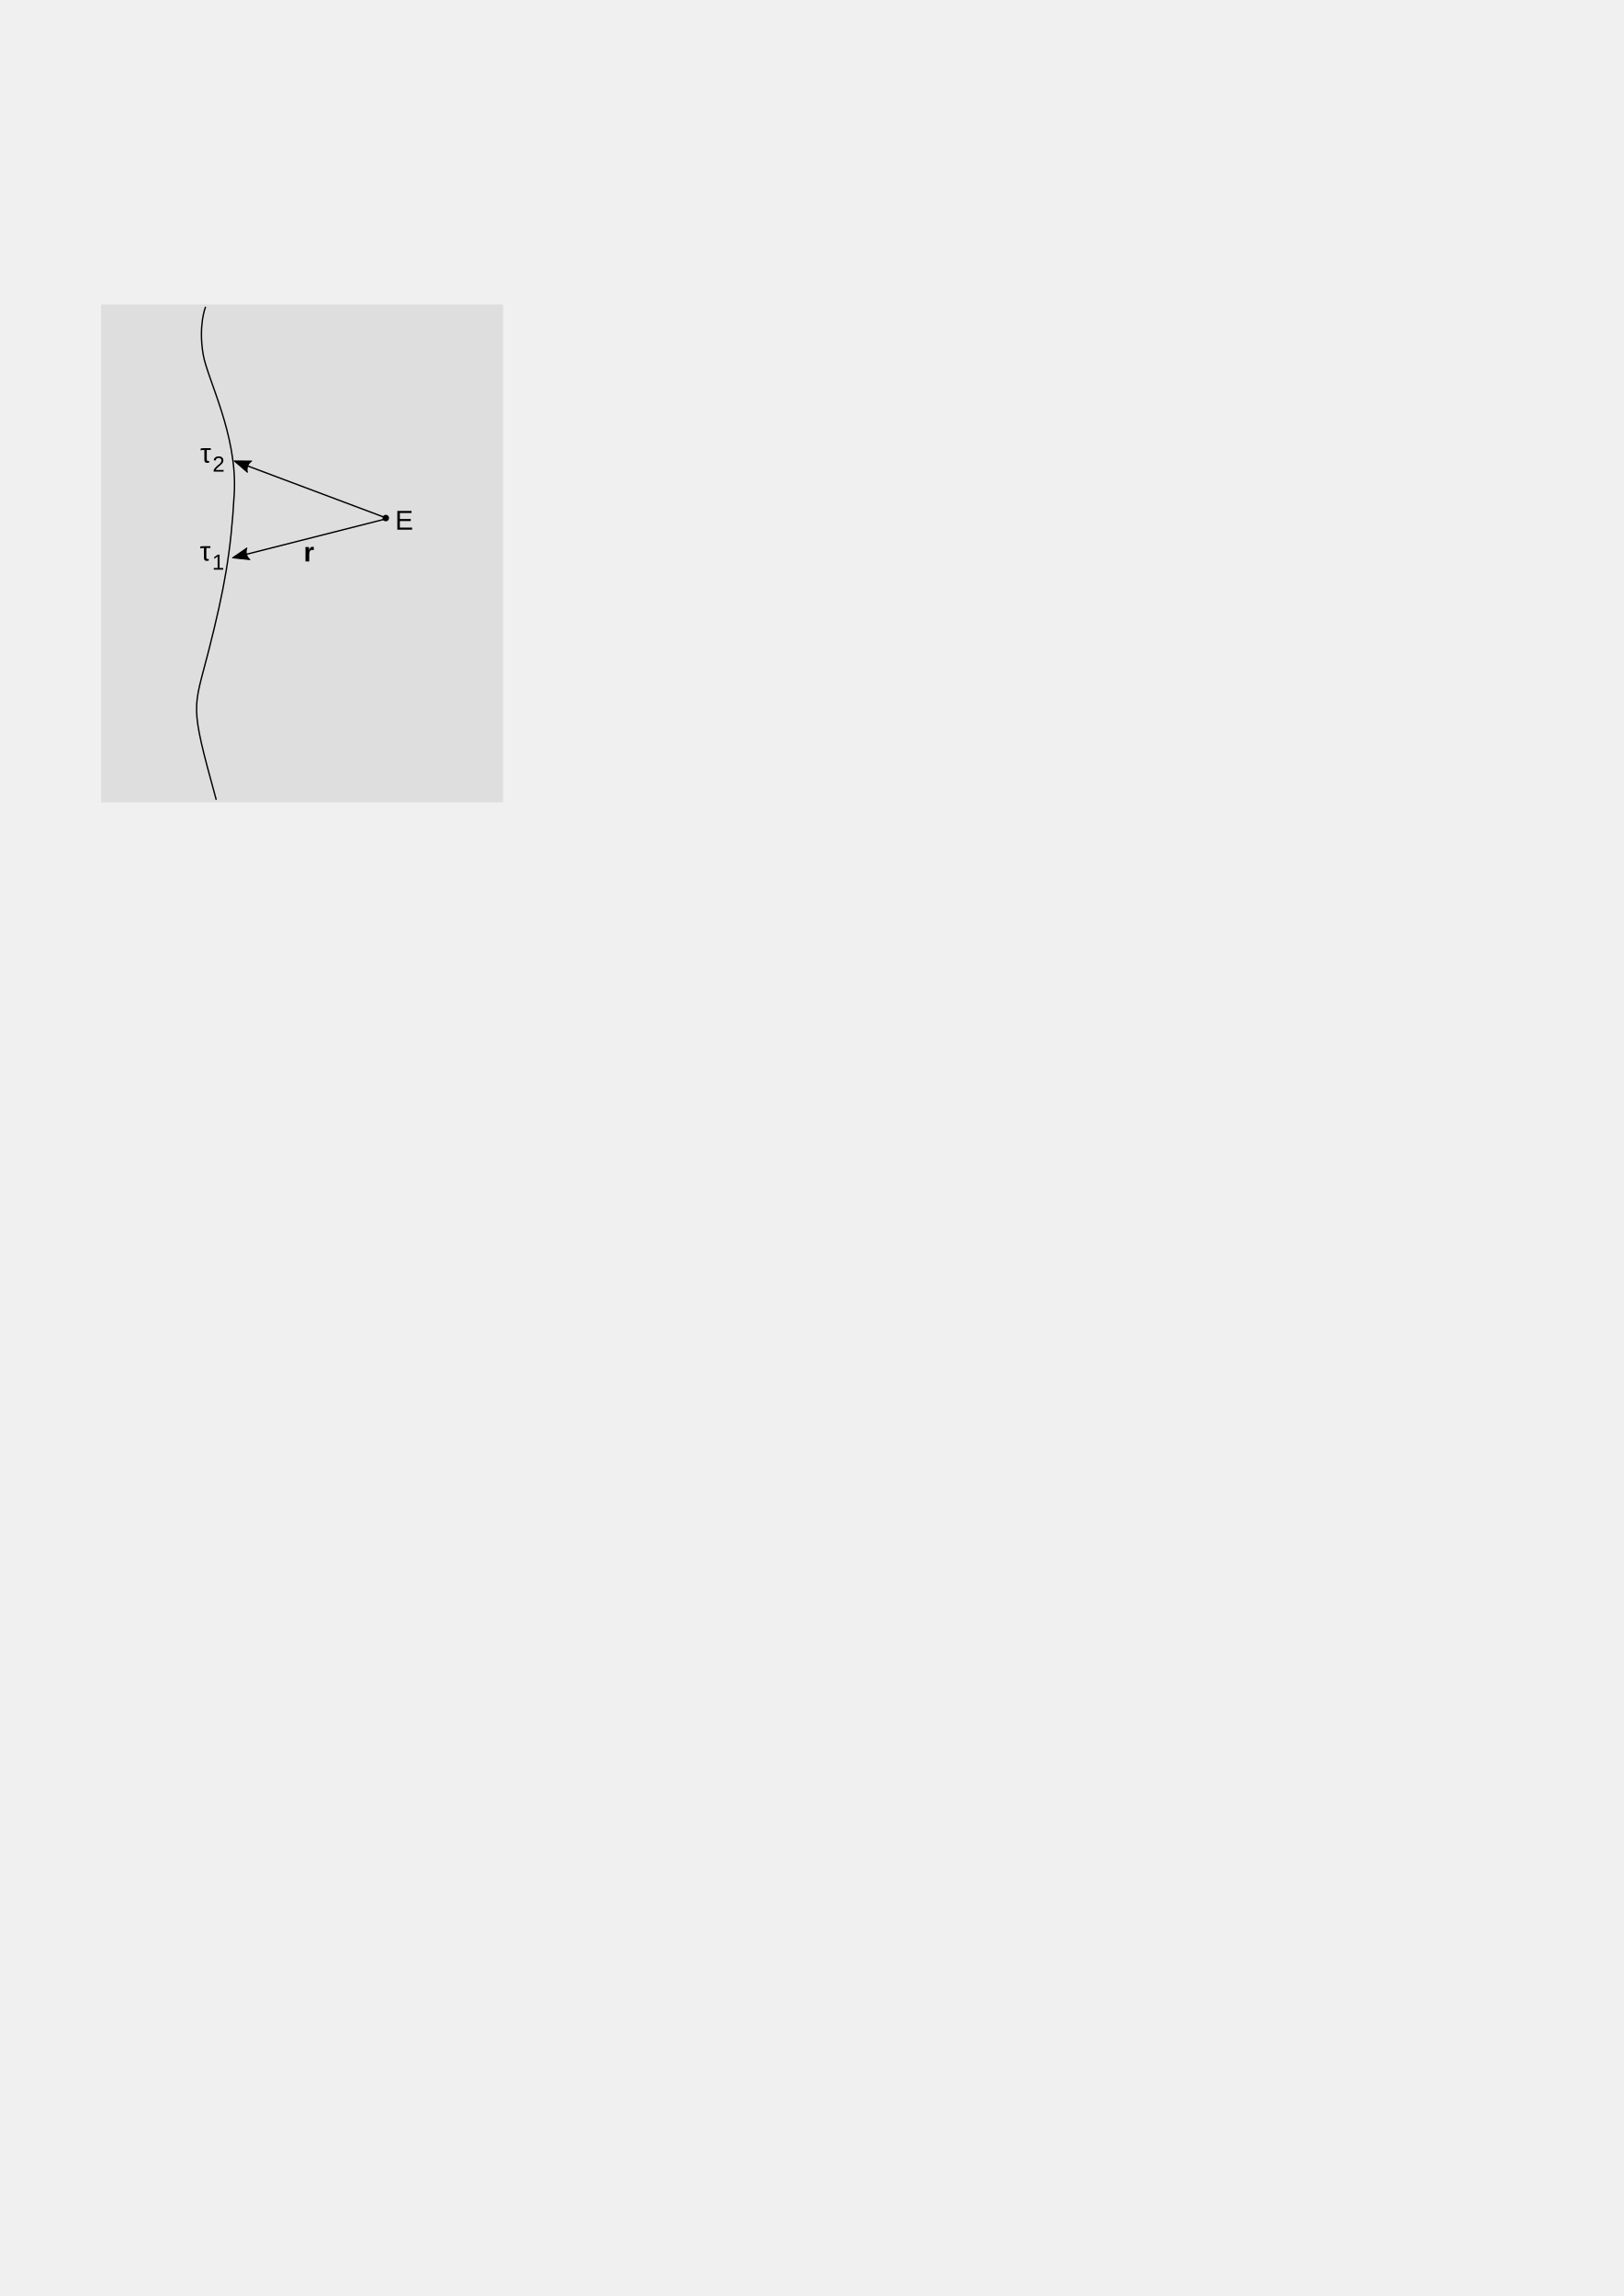
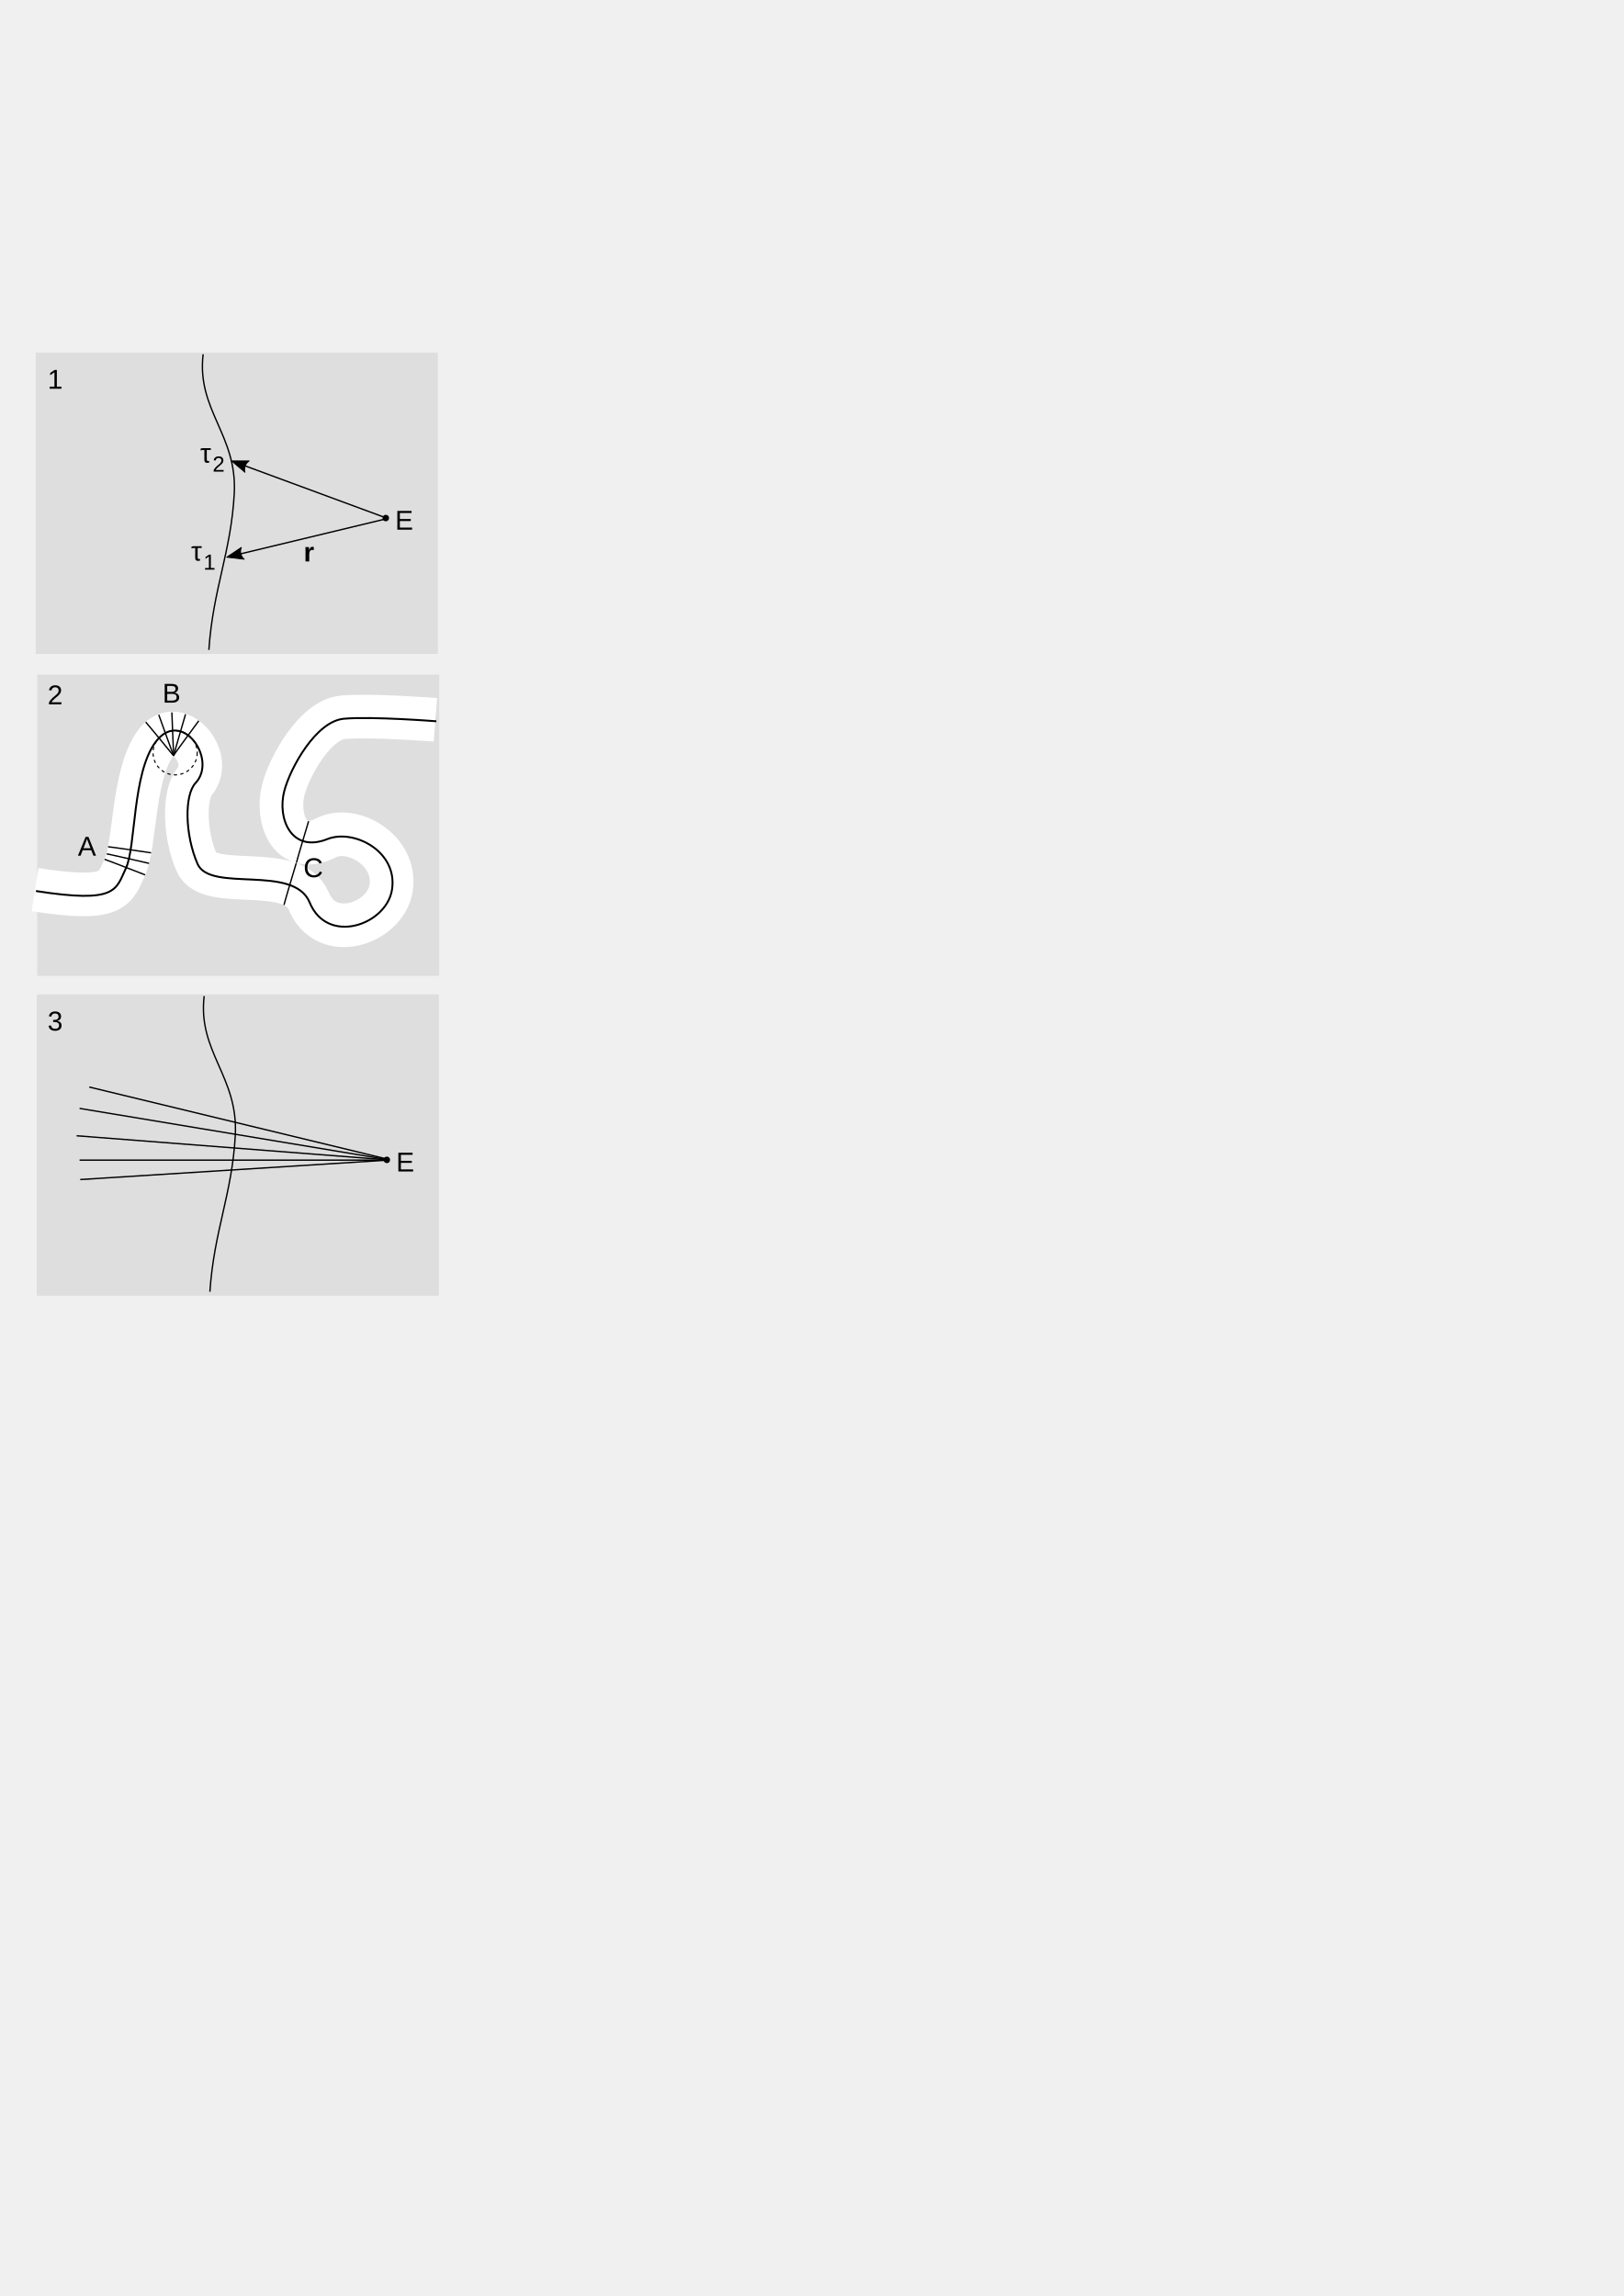
<svg xmlns="http://www.w3.org/2000/svg" width="210mm" height="297mm" viewBox="0 0 744.094 1052.362" id="svg2" version="1.1">
  <defs id="defs4">
    <marker style="overflow:visible;" id="marker4430" refX="0.0" refY="0.0" orient="auto">
      <path transform="scale(1.1) rotate(180) translate(1,0)" d="M 8.719,4.034 L -2.207,0.016 L 8.719,-4.002 C 6.973,-1.63 6.983,1.616 8.719,4.034 z " style="fill-rule:evenodd;stroke-width:0.625;stroke-linejoin:round;stroke:#000000;stroke-opacity:1;fill:#000000;fill-opacity:1" id="path4432" />
    </marker>
    <marker orient="auto" refY="0.0" refX="0.0" id="Arrow2Lend" style="overflow:visible;">
      <path id="path4175" style="fill-rule:evenodd;stroke-width:0.625;stroke-linejoin:round;stroke:#000000;stroke-opacity:1;fill:#000000;fill-opacity:1" d="M 8.719,4.034 L -2.207,0.016 L 8.719,-4.002 C 6.973,-1.63 6.983,1.616 8.719,4.034 z " transform="scale(1.1) rotate(180) translate(1,0)" />
    </marker>
+     <marker style="overflow:visible" id="marker4430-2" refX="0" refY="0" orient="auto">
+       <path transform="matrix(-1.1,0,0,-1.1,-1.1,0)" d="M 8.719,4.034 -2.207,0.016 8.719,-4.002 c -1.745,2.372 -1.735,5.617 -6e-7,8.035 z" style="fill:#000000;fill-opacity:1;fill-rule:evenodd;stroke:#000000;stroke-width:0.625;stroke-linejoin:round;stroke-opacity:1" id="path4432-5" />
+     </marker>
  </defs>
  <g id="layer1">
-     <rect style="opacity:1;fill:#dedede;fill-opacity:1;stroke:none;stroke-width:0.625;stroke-linejoin:miter;stroke-miterlimit:4;stroke-dasharray:2.5, 2.5;stroke-dashoffset:0;stroke-opacity:1" id="rect4136" width="184.252" height="228.267" x="46.286" y="139.542" />
-     <path style="color:#000000;clip-rule:nonzero;display:inline;overflow:visible;visibility:visible;opacity:1;isolation:auto;mix-blend-mode:normal;color-interpolation:sRGB;color-interpolation-filters:linearRGB;solid-color:#000000;solid-opacity:1;fill:none;fill-opacity:1;fill-rule:evenodd;stroke:#000000;stroke-width:0.625;stroke-linecap:butt;stroke-linejoin:miter;stroke-miterlimit:4;stroke-dasharray:none;stroke-dashoffset:0;stroke-opacity:1;marker:none;marker-start:none;marker-mid:none;marker-end:none;color-rendering:auto;image-rendering:auto;shape-rendering:auto;text-rendering:auto;enable-background:accumulate" d="M 99.096,366.571 C 86.709,321.528 88.586,326.032 95.718,297.88 c 7.132,-28.152 10.135,-44.668 11.636,-71.695 1.501,-27.026 -12.351,-52.334 -14.264,-63.812 -2.252,-13.513 1.126,-21.771 1.126,-21.771" id="path4138" />
+     <rect style="opacity:1;fill:#dedede;fill-opacity:1;stroke:none;stroke-width:0.625;stroke-linejoin:miter;stroke-miterlimit:4;stroke-dasharray:2.5, 2.5;stroke-dashoffset:0;stroke-opacity:1" id="rect4136" width="184.252" height="138.11" x="16.382" y="161.602" />
+     <path style="color:#000000;clip-rule:nonzero;display:inline;overflow:visible;visibility:visible;opacity:1;isolation:auto;mix-blend-mode:normal;color-interpolation:sRGB;color-interpolation-filters:linearRGB;solid-color:#000000;solid-opacity:1;fill:none;fill-opacity:1;fill-rule:evenodd;stroke:#000000;stroke-width:0.625;stroke-linecap:butt;stroke-linejoin:miter;stroke-miterlimit:4;stroke-dasharray:none;stroke-dashoffset:0;stroke-opacity:1;marker:none;marker-start:none;marker-mid:none;marker-end:none;color-rendering:auto;image-rendering:auto;shape-rendering:auto;text-rendering:auto;enable-background:accumulate" d="m 95.718,297.88 c 1.906,-28.152 10.182,-44.666 11.636,-71.695 1.445,-26.865 -17.305,-38.181 -14.264,-63.812" id="path4138" />
    <circle style="color:#000000;display:inline;overflow:visible;visibility:visible;fill:#000000;fill-opacity:1;fill-rule:nonzero;stroke:none;stroke-width:1px;stroke-linecap:butt;stroke-linejoin:miter;stroke-opacity:1;marker:none;enable-background:accumulate" id="path4140" cx="176.797" cy="237.446" r="1.501" />
    <text xml:space="preserve" style="color:#000000;font-style:normal;font-variant:normal;font-weight:normal;font-stretch:normal;font-size:12.5px;line-height:125%;font-family:'Liberation Sans';-inkscape-font-specification:'Liberation Sans';text-indent:0;text-align:start;text-decoration:none;text-decoration-line:none;text-decoration-style:solid;text-decoration-color:#000000;letter-spacing:0px;word-spacing:0px;text-transform:none;direction:ltr;block-progression:tb;writing-mode:lr-tb;baseline-shift:baseline;text-anchor:start;white-space:normal;clip-rule:nonzero;display:inline;overflow:visible;visibility:visible;opacity:1;isolation:auto;mix-blend-mode:normal;color-interpolation:sRGB;color-interpolation-filters:linearRGB;solid-color:#000000;solid-opacity:1;fill:#000000;fill-opacity:1;fill-rule:nonzero;stroke:none;stroke-width:1.25px;stroke-linecap:butt;stroke-linejoin:miter;stroke-miterlimit:4;stroke-dasharray:none;stroke-dashoffset:0;stroke-opacity:1;marker:none;marker-start:none;marker-mid:none;marker-end:none;color-rendering:auto;image-rendering:auto;shape-rendering:auto;text-rendering:auto;enable-background:accumulate" x="181.059" y="242.774" id="text4142">
      <tspan id="tspan4144" x="181.059" y="242.774">E</tspan>
    </text>
-     <path style="color:#000000;clip-rule:nonzero;display:inline;overflow:visible;visibility:visible;opacity:1;isolation:auto;mix-blend-mode:normal;color-interpolation:sRGB;color-interpolation-filters:linearRGB;solid-color:#000000;solid-opacity:1;fill:none;fill-opacity:1;fill-rule:evenodd;stroke:#000000;stroke-width:0.625;stroke-linecap:butt;stroke-linejoin:miter;stroke-miterlimit:4;stroke-dasharray:none;stroke-dashoffset:0;stroke-opacity:1;marker:none;marker-start:none;marker-mid:none;marker-end:url(#marker4430);color-rendering:auto;image-rendering:auto;shape-rendering:auto;text-rendering:auto;enable-background:accumulate" d="m 176.592,237.89 -69.238,17.574" id="path4146" />
-     <path style="color:#000000;clip-rule:nonzero;display:inline;overflow:visible;visibility:visible;opacity:1;isolation:auto;mix-blend-mode:normal;color-interpolation:sRGB;color-interpolation-filters:linearRGB;solid-color:#000000;solid-opacity:1;fill:none;fill-opacity:1;fill-rule:evenodd;stroke:#000000;stroke-width:0.625;stroke-linecap:butt;stroke-linejoin:miter;stroke-miterlimit:4;stroke-dasharray:none;stroke-dashoffset:0;stroke-opacity:1;marker:none;marker-start:none;marker-mid:none;marker-end:url(#Arrow2Lend);color-rendering:auto;image-rendering:auto;shape-rendering:auto;text-rendering:auto;enable-background:accumulate" d="M 176.236,237.125 108.105,211.546" id="path4148" />
+     <path style="color:#000000;clip-rule:nonzero;display:inline;overflow:visible;visibility:visible;opacity:1;isolation:auto;mix-blend-mode:normal;color-interpolation:sRGB;color-interpolation-filters:linearRGB;solid-color:#000000;solid-opacity:1;fill:none;fill-opacity:1;fill-rule:evenodd;stroke:#000000;stroke-width:0.625;stroke-linecap:butt;stroke-linejoin:miter;stroke-miterlimit:4;stroke-dasharray:none;stroke-dashoffset:0;stroke-opacity:1;marker:none;marker-start:none;marker-mid:none;marker-end:url(#marker4430);color-rendering:auto;image-rendering:auto;shape-rendering:auto;text-rendering:auto;enable-background:accumulate" d="M 176.592,237.89 104.741,255.173" id="path4146" />
+     <path style="color:#000000;clip-rule:nonzero;display:inline;overflow:visible;visibility:visible;opacity:1;isolation:auto;mix-blend-mode:normal;color-interpolation:sRGB;color-interpolation-filters:linearRGB;solid-color:#000000;solid-opacity:1;fill:none;fill-opacity:1;fill-rule:evenodd;stroke:#000000;stroke-width:0.625;stroke-linecap:butt;stroke-linejoin:miter;stroke-miterlimit:4;stroke-dasharray:none;stroke-dashoffset:0;stroke-opacity:1;marker:none;marker-start:none;marker-mid:none;marker-end:url(#Arrow2Lend);color-rendering:auto;image-rendering:auto;shape-rendering:auto;text-rendering:auto;enable-background:accumulate" d="M 176.236,237.125 106.944,211.546" id="path4148" />
    <text xml:space="preserve" style="color:#000000;font-style:normal;font-variant:normal;font-weight:normal;font-stretch:normal;font-size:12.5px;line-height:125%;font-family:'Liberation Sans';-inkscape-font-specification:'Liberation Sans';text-indent:0;text-align:start;text-decoration:none;text-decoration-line:none;text-decoration-style:solid;text-decoration-color:#000000;letter-spacing:0px;word-spacing:0px;text-transform:none;direction:ltr;block-progression:tb;writing-mode:lr-tb;baseline-shift:baseline;text-anchor:start;white-space:normal;clip-rule:nonzero;display:inline;overflow:visible;visibility:visible;opacity:1;isolation:auto;mix-blend-mode:normal;color-interpolation:sRGB;color-interpolation-filters:linearRGB;solid-color:#000000;solid-opacity:1;fill:#000000;fill-opacity:1;fill-rule:nonzero;stroke:none;stroke-width:1.25px;stroke-linecap:butt;stroke-linejoin:miter;stroke-miterlimit:4;stroke-dasharray:none;stroke-dashoffset:0;stroke-opacity:1;marker:none;marker-start:none;marker-mid:none;marker-end:none;color-rendering:auto;image-rendering:auto;shape-rendering:auto;text-rendering:auto;enable-background:accumulate" x="139.125" y="257.346" id="text4458">
      <tspan id="tspan4460" x="139.125" y="257.346" style="font-style:normal;font-variant:normal;font-weight:bold;font-stretch:normal;font-family:'Liberation Sans';-inkscape-font-specification:'Liberation Sans Bold'">r</tspan>
    </text>
-     <g id="g4500" transform="translate(-49.17274,-98.34548)">
+     <g id="g4500" transform="translate(-53.17274,-98.34548)">
      <text id="text4462" y="355.31" x="140.762" style="color:#000000;font-style:normal;font-variant:normal;font-weight:normal;font-stretch:normal;font-size:12.5px;line-height:125%;font-family:'Liberation Sans';-inkscape-font-specification:'Liberation Sans';text-indent:0;text-align:start;text-decoration:none;text-decoration-line:none;text-decoration-style:solid;text-decoration-color:#000000;letter-spacing:0px;word-spacing:0px;text-transform:none;direction:ltr;block-progression:tb;writing-mode:lr-tb;baseline-shift:baseline;text-anchor:start;white-space:normal;clip-rule:nonzero;display:inline;overflow:visible;visibility:visible;opacity:1;isolation:auto;mix-blend-mode:normal;color-interpolation:sRGB;color-interpolation-filters:linearRGB;solid-color:#000000;solid-opacity:1;fill:#000000;fill-opacity:1;fill-rule:nonzero;stroke:none;stroke-width:1.25px;stroke-linecap:butt;stroke-linejoin:miter;stroke-miterlimit:4;stroke-dasharray:none;stroke-dashoffset:0;stroke-opacity:1;marker:none;marker-start:none;marker-mid:none;marker-end:none;color-rendering:auto;image-rendering:auto;shape-rendering:auto;text-rendering:auto;enable-background:accumulate" xml:space="preserve">
        <tspan y="355.31" x="140.762" id="tspan4464">τ</tspan>
      </text>
      <text id="text4466" y="359.439" x="146.392" style="color:#000000;font-style:normal;font-variant:normal;font-weight:normal;font-stretch:normal;font-size:12.5px;line-height:125%;font-family:'Liberation Sans';-inkscape-font-specification:'Liberation Sans';text-indent:0;text-align:start;text-decoration:none;text-decoration-line:none;text-decoration-style:solid;text-decoration-color:#000000;letter-spacing:0px;word-spacing:0px;text-transform:none;direction:ltr;block-progression:tb;writing-mode:lr-tb;baseline-shift:baseline;text-anchor:start;white-space:normal;clip-rule:nonzero;display:inline;overflow:visible;visibility:visible;opacity:1;isolation:auto;mix-blend-mode:normal;color-interpolation:sRGB;color-interpolation-filters:linearRGB;solid-color:#000000;solid-opacity:1;fill:#000000;fill-opacity:1;fill-rule:nonzero;stroke:none;stroke-width:1.25px;stroke-linecap:butt;stroke-linejoin:miter;stroke-miterlimit:4;stroke-dasharray:none;stroke-dashoffset:0;stroke-opacity:1;marker:none;marker-start:none;marker-mid:none;marker-end:none;color-rendering:auto;image-rendering:auto;shape-rendering:auto;text-rendering:auto;enable-background:accumulate" xml:space="preserve">
        <tspan style="font-size:10px" y="359.439" x="146.392" id="tspan4468">1</tspan>
      </text>
    </g>
    <g id="g4494" transform="translate(-137.3834,-118.2398)">
      <text id="text4462-4" y="330.272" x="229.162" style="color:#000000;font-style:normal;font-variant:normal;font-weight:normal;font-stretch:normal;font-size:12.5px;line-height:125%;font-family:'Liberation Sans';-inkscape-font-specification:'Liberation Sans';text-indent:0;text-align:start;text-decoration:none;text-decoration-line:none;text-decoration-style:solid;text-decoration-color:#000000;letter-spacing:0px;word-spacing:0px;text-transform:none;direction:ltr;block-progression:tb;writing-mode:lr-tb;baseline-shift:baseline;text-anchor:start;white-space:normal;clip-rule:nonzero;display:inline;overflow:visible;visibility:visible;opacity:1;isolation:auto;mix-blend-mode:normal;color-interpolation:sRGB;color-interpolation-filters:linearRGB;solid-color:#000000;solid-opacity:1;fill:#000000;fill-opacity:1;fill-rule:nonzero;stroke:none;stroke-width:1.25px;stroke-linecap:butt;stroke-linejoin:miter;stroke-miterlimit:4;stroke-dasharray:none;stroke-dashoffset:0;stroke-opacity:1;marker:none;marker-start:none;marker-mid:none;marker-end:none;color-rendering:auto;image-rendering:auto;shape-rendering:auto;text-rendering:auto;enable-background:accumulate" xml:space="preserve">
        <tspan y="330.272" x="229.162" id="tspan4464-8">τ</tspan>
      </text>
      <text id="text4466-5" y="334.401" x="234.793" style="color:#000000;font-style:normal;font-variant:normal;font-weight:normal;font-stretch:normal;font-size:12.5px;line-height:125%;font-family:'Liberation Sans';-inkscape-font-specification:'Liberation Sans';text-indent:0;text-align:start;text-decoration:none;text-decoration-line:none;text-decoration-style:solid;text-decoration-color:#000000;letter-spacing:0px;word-spacing:0px;text-transform:none;direction:ltr;block-progression:tb;writing-mode:lr-tb;baseline-shift:baseline;text-anchor:start;white-space:normal;clip-rule:nonzero;display:inline;overflow:visible;visibility:visible;opacity:1;isolation:auto;mix-blend-mode:normal;color-interpolation:sRGB;color-interpolation-filters:linearRGB;solid-color:#000000;solid-opacity:1;fill:#000000;fill-opacity:1;fill-rule:nonzero;stroke:none;stroke-width:1.25px;stroke-linecap:butt;stroke-linejoin:miter;stroke-miterlimit:4;stroke-dasharray:none;stroke-dashoffset:0;stroke-opacity:1;marker:none;marker-start:none;marker-mid:none;marker-end:none;color-rendering:auto;image-rendering:auto;shape-rendering:auto;text-rendering:auto;enable-background:accumulate" xml:space="preserve">
        <tspan style="font-size:10px" y="334.401" x="234.793" id="tspan4468-6">2</tspan>
      </text>
    </g>
+     <text xml:space="preserve" style="color:#000000;font-style:normal;font-variant:normal;font-weight:normal;font-stretch:normal;font-size:12.5px;line-height:125%;font-family:'Liberation Sans';-inkscape-font-specification:'Liberation Sans';text-indent:0;text-align:start;text-decoration:none;text-decoration-line:none;text-decoration-style:solid;text-decoration-color:#000000;letter-spacing:0px;word-spacing:0px;text-transform:none;direction:ltr;block-progression:tb;writing-mode:lr-tb;baseline-shift:baseline;text-anchor:start;white-space:normal;clip-rule:nonzero;display:inline;overflow:visible;visibility:visible;opacity:1;isolation:auto;mix-blend-mode:normal;color-interpolation:sRGB;color-interpolation-filters:linearRGB;solid-color:#000000;solid-opacity:1;fill:#000000;fill-opacity:1;fill-rule:nonzero;stroke:none;stroke-width:1.25px;stroke-linecap:butt;stroke-linejoin:miter;stroke-miterlimit:4;stroke-dasharray:none;stroke-dashoffset:0;stroke-opacity:1;marker:none;marker-start:none;marker-mid:none;marker-end:none;color-rendering:auto;image-rendering:auto;shape-rendering:auto;text-rendering:auto;enable-background:accumulate" x="21.806" y="178.165" id="text4258">
+       <tspan id="tspan4260" x="21.806" y="178.165">1</tspan>
+     </text>
+     <rect style="opacity:1;fill:#dedede;fill-opacity:1;stroke:none;stroke-width:0.625;stroke-linejoin:miter;stroke-miterlimit:4;stroke-dasharray:2.5, 2.5;stroke-dashoffset:0;stroke-opacity:1" id="rect4136-7" width="184.252" height="138.11" x="17.036" y="309.175" />
+     <path style="color:#000000;clip-rule:nonzero;display:inline;overflow:visible;visibility:visible;opacity:1;isolation:auto;mix-blend-mode:normal;color-interpolation:sRGB;color-interpolation-filters:linearRGB;solid-color:#000000;solid-opacity:1;fill:none;fill-opacity:1;fill-rule:evenodd;stroke:#ffffff;stroke-width:20;stroke-linecap:butt;stroke-linejoin:miter;stroke-miterlimit:4;stroke-dasharray:none;stroke-dashoffset:0;stroke-opacity:1;marker:none;marker-start:none;marker-mid:none;marker-end:none;color-rendering:auto;image-rendering:auto;shape-rendering:auto;text-rendering:auto;enable-background:accumulate" d="m 16.05,407.742 c 37.161,5.806 36.581,-0.581 41.226,-10.452 4.645,-9.871 3.484,-40.645 13.355,-55.742 9.978,-15.26 27.857,5.637 18.559,16.684 -4.875,5.792 -4.903,23.704 0.904,37.059 5.806,13.355 44.081,-0.042 51.376,17.676 8.129,19.742 35.168,10.341 37.742,-5.806 2.804,-17.593 -18.032,-29.136 -29.613,-23.226 -17.12,8.737 -23.087,-9.269 -19.742,-22.065 2.759,-10.555 14.516,-31.936 27.29,-33.097 12.774,-1.161 42.387,1.161 42.387,1.161" id="path4277-1-8" />
+     <path style="color:#000000;clip-rule:nonzero;display:inline;overflow:visible;visibility:visible;opacity:1;isolation:auto;mix-blend-mode:normal;color-interpolation:sRGB;color-interpolation-filters:linearRGB;solid-color:#000000;solid-opacity:1;fill:none;fill-opacity:1;fill-rule:evenodd;stroke:#000000;stroke-width:0.875;stroke-linecap:butt;stroke-linejoin:miter;stroke-miterlimit:4;stroke-dasharray:none;stroke-dashoffset:0;stroke-opacity:1;marker:none;marker-start:none;marker-mid:none;marker-end:none;color-rendering:auto;image-rendering:auto;shape-rendering:auto;text-rendering:auto;enable-background:accumulate" d="m 16.475,408.401 c 37.161,5.806 36.581,-0.581 41.226,-10.452 4.645,-9.871 2.821,-43.49 13.651,-57.914 11.755,-15.655 28.548,7.908 18.263,18.856 -5.184,5.518 -4.903,23.704 0.904,37.059 5.806,13.355 44.081,-0.042 51.376,17.676 8.129,19.742 35.168,10.341 37.742,-5.806 2.804,-17.593 -17.537,-28.044 -29.613,-23.226 -16.418,6.551 -23.087,-9.269 -19.742,-22.065 2.759,-10.555 14.516,-31.936 27.29,-33.097 12.774,-1.161 42.387,1.161 42.387,1.161" id="path4277-1" />
+     <path style="color:#000000;clip-rule:nonzero;display:inline;overflow:visible;visibility:visible;opacity:1;isolation:auto;mix-blend-mode:normal;color-interpolation:sRGB;color-interpolation-filters:linearRGB;solid-color:#000000;solid-opacity:1;fill:none;fill-opacity:1;fill-rule:evenodd;stroke:#000000;stroke-width:0.625;stroke-linecap:butt;stroke-linejoin:miter;stroke-miterlimit:4;stroke-dasharray:none;stroke-dashoffset:0;stroke-opacity:1;marker:none;marker-start:none;marker-mid:none;marker-end:none;color-rendering:auto;image-rendering:auto;shape-rendering:auto;text-rendering:auto;enable-background:accumulate" d="m 49.541,388.107 c 0.779,0 19.686,2.78 19.686,2.78" id="path4294" />
+     <path style="color:#000000;clip-rule:nonzero;display:inline;overflow:visible;visibility:visible;opacity:1;isolation:auto;mix-blend-mode:normal;color-interpolation:sRGB;color-interpolation-filters:linearRGB;solid-color:#000000;solid-opacity:1;fill:none;fill-opacity:1;fill-rule:evenodd;stroke:#000000;stroke-width:0.625;stroke-linecap:butt;stroke-linejoin:miter;stroke-miterlimit:4;stroke-dasharray:none;stroke-dashoffset:0;stroke-opacity:1;marker:none;marker-start:none;marker-mid:none;marker-end:none;color-rendering:auto;image-rendering:auto;shape-rendering:auto;text-rendering:auto;enable-background:accumulate" d="m 66.787,330.98 c 0.575,0.525 12.673,15.318 12.673,15.318" id="path4294-3" />
+     <path style="color:#000000;clip-rule:nonzero;display:inline;overflow:visible;visibility:visible;opacity:1;isolation:auto;mix-blend-mode:normal;color-interpolation:sRGB;color-interpolation-filters:linearRGB;solid-color:#000000;solid-opacity:1;fill:none;fill-opacity:1;fill-rule:evenodd;stroke:#000000;stroke-width:0.625;stroke-linecap:butt;stroke-linejoin:miter;stroke-miterlimit:4;stroke-dasharray:none;stroke-dashoffset:0;stroke-opacity:1;marker:none;marker-start:none;marker-mid:none;marker-end:none;color-rendering:auto;image-rendering:auto;shape-rendering:auto;text-rendering:auto;enable-background:accumulate" d="m 79.381,346.459 c 0.366,-0.687 11.701,-16.073 11.701,-16.073" id="path4294-3-6" />
+     <circle style="color:#000000;display:inline;overflow:visible;visibility:visible;fill:none;fill-opacity:0.528;fill-rule:nonzero;stroke:#000000;stroke-width:0.5;stroke-linecap:butt;stroke-linejoin:miter;stroke-miterlimit:4;stroke-dasharray:1.5, 1.5;stroke-dashoffset:0;stroke-opacity:1;marker:none;enable-background:accumulate" id="path4326" cx="80.264" cy="345.048" r="10.121" />
+     <path style="color:#000000;clip-rule:nonzero;display:inline;overflow:visible;visibility:visible;opacity:1;isolation:auto;mix-blend-mode:normal;color-interpolation:sRGB;color-interpolation-filters:linearRGB;solid-color:#000000;solid-opacity:1;fill:none;fill-opacity:1;fill-rule:evenodd;stroke:#000000;stroke-width:0.625;stroke-linecap:butt;stroke-linejoin:miter;stroke-miterlimit:4;stroke-dasharray:none;stroke-dashoffset:0;stroke-opacity:1;marker:none;marker-start:none;marker-mid:none;marker-end:none;color-rendering:auto;image-rendering:auto;shape-rendering:auto;text-rendering:auto;enable-background:accumulate" d="m 79.542,346.504 c 0.108,-0.771 5.476,-19.112 5.476,-19.112" id="path4294-3-6-0" />
+     <path style="color:#000000;clip-rule:nonzero;display:inline;overflow:visible;visibility:visible;opacity:1;isolation:auto;mix-blend-mode:normal;color-interpolation:sRGB;color-interpolation-filters:linearRGB;solid-color:#000000;solid-opacity:1;fill:none;fill-opacity:1;fill-rule:evenodd;stroke:#000000;stroke-width:0.625;stroke-linecap:butt;stroke-linejoin:miter;stroke-miterlimit:4;stroke-dasharray:none;stroke-dashoffset:0;stroke-opacity:1;marker:none;marker-start:none;marker-mid:none;marker-end:none;color-rendering:auto;image-rendering:auto;shape-rendering:auto;text-rendering:auto;enable-background:accumulate" d="m 79.626,346.394 c -0.142,-0.765 -0.863,-19.862 -0.863,-19.862" id="path4294-3-6-0-1" />
+     <path style="color:#000000;clip-rule:nonzero;display:inline;overflow:visible;visibility:visible;opacity:1;isolation:auto;mix-blend-mode:normal;color-interpolation:sRGB;color-interpolation-filters:linearRGB;solid-color:#000000;solid-opacity:1;fill:none;fill-opacity:1;fill-rule:evenodd;stroke:#000000;stroke-width:0.625;stroke-linecap:butt;stroke-linejoin:miter;stroke-miterlimit:4;stroke-dasharray:none;stroke-dashoffset:0;stroke-opacity:1;marker:none;marker-start:none;marker-mid:none;marker-end:none;color-rendering:auto;image-rendering:auto;shape-rendering:auto;text-rendering:auto;enable-background:accumulate" d="M 79.573,346.299 C 79.207,345.612 72.756,327.623 72.756,327.623" id="path4294-3-6-0-1-2" />
+     <path style="color:#000000;clip-rule:nonzero;display:inline;overflow:visible;visibility:visible;opacity:1;isolation:auto;mix-blend-mode:normal;color-interpolation:sRGB;color-interpolation-filters:linearRGB;solid-color:#000000;solid-opacity:1;fill:none;fill-opacity:1;fill-rule:evenodd;stroke:#000000;stroke-width:0.625;stroke-linecap:butt;stroke-linejoin:miter;stroke-miterlimit:4;stroke-dasharray:none;stroke-dashoffset:0;stroke-opacity:1;marker:none;marker-start:none;marker-mid:none;marker-end:none;color-rendering:auto;image-rendering:auto;shape-rendering:auto;text-rendering:auto;enable-background:accumulate" d="m 48.918,391.377 c 0.776,0.062 19.402,4.34 19.402,4.34" id="path4294-6" />
+     <path style="color:#000000;clip-rule:nonzero;display:inline;overflow:visible;visibility:visible;opacity:1;isolation:auto;mix-blend-mode:normal;color-interpolation:sRGB;color-interpolation-filters:linearRGB;solid-color:#000000;solid-opacity:1;fill:none;fill-opacity:1;fill-rule:evenodd;stroke:#000000;stroke-width:0.625;stroke-linecap:butt;stroke-linejoin:miter;stroke-miterlimit:4;stroke-dasharray:none;stroke-dashoffset:0;stroke-opacity:1;marker:none;marker-start:none;marker-mid:none;marker-end:none;color-rendering:auto;image-rendering:auto;shape-rendering:auto;text-rendering:auto;enable-background:accumulate" d="m 47.941,393.876 c 0.759,0.174 18.562,7.12 18.562,7.12" id="path4294-6-6" />
+     <path style="color:#000000;clip-rule:nonzero;display:inline;overflow:visible;visibility:visible;opacity:1;isolation:auto;mix-blend-mode:normal;color-interpolation:sRGB;color-interpolation-filters:linearRGB;solid-color:#000000;solid-opacity:1;fill:none;fill-opacity:1;fill-rule:evenodd;stroke:#000000;stroke-width:0.625;stroke-linecap:butt;stroke-linejoin:miter;stroke-miterlimit:4;stroke-dasharray:none;stroke-dashoffset:0;stroke-opacity:1;marker:none;marker-start:none;marker-mid:none;marker-end:none;color-rendering:auto;image-rendering:auto;shape-rendering:auto;text-rendering:auto;enable-background:accumulate" d="m 135.824,395.477 c 0.113,-0.77 5.598,-19.077 5.598,-19.077" id="path4294-30" />
+     <path style="color:#000000;clip-rule:nonzero;display:inline;overflow:visible;visibility:visible;opacity:1;isolation:auto;mix-blend-mode:normal;color-interpolation:sRGB;color-interpolation-filters:linearRGB;solid-color:#000000;solid-opacity:1;fill:none;fill-opacity:1;fill-rule:evenodd;stroke:#000000;stroke-width:0.625;stroke-linecap:butt;stroke-linejoin:miter;stroke-miterlimit:4;stroke-dasharray:none;stroke-dashoffset:0;stroke-opacity:1;marker:none;marker-start:none;marker-mid:none;marker-end:none;color-rendering:auto;image-rendering:auto;shape-rendering:auto;text-rendering:auto;enable-background:accumulate" d="m 130.139,414.773 c 0.113,-0.77 5.598,-19.077 5.598,-19.077" id="path4294-7" />
+     <text xml:space="preserve" style="color:#000000;font-style:normal;font-variant:normal;font-weight:normal;font-stretch:normal;font-size:12.5px;line-height:125%;font-family:'Liberation Sans';-inkscape-font-specification:'Liberation Sans';text-indent:0;text-align:start;text-decoration:none;text-decoration-line:none;text-decoration-style:solid;text-decoration-color:#000000;letter-spacing:0px;word-spacing:0px;text-transform:none;direction:ltr;block-progression:tb;writing-mode:lr-tb;baseline-shift:baseline;text-anchor:start;white-space:normal;clip-rule:nonzero;display:inline;overflow:visible;visibility:visible;opacity:1;isolation:auto;mix-blend-mode:normal;color-interpolation:sRGB;color-interpolation-filters:linearRGB;solid-color:#000000;solid-opacity:1;fill:#000000;fill-opacity:1;fill-rule:nonzero;stroke:none;stroke-width:1.25px;stroke-linecap:butt;stroke-linejoin:miter;stroke-miterlimit:4;stroke-dasharray:none;stroke-dashoffset:0;stroke-opacity:1;marker:none;marker-start:none;marker-mid:none;marker-end:none;color-rendering:auto;image-rendering:auto;shape-rendering:auto;text-rendering:auto;enable-background:accumulate" x="21.806" y="322.831" id="text4439">
+       <tspan id="tspan4441" x="21.806" y="322.831">2</tspan>
+     </text>
+     <text xml:space="preserve" style="color:#000000;font-style:normal;font-variant:normal;font-weight:normal;font-stretch:normal;font-size:12.5px;line-height:125%;font-family:'Liberation Sans';-inkscape-font-specification:'Liberation Sans';text-indent:0;text-align:start;text-decoration:none;text-decoration-line:none;text-decoration-style:solid;text-decoration-color:#000000;letter-spacing:0px;word-spacing:0px;text-transform:none;direction:ltr;block-progression:tb;writing-mode:lr-tb;baseline-shift:baseline;text-anchor:start;white-space:normal;clip-rule:nonzero;display:inline;overflow:visible;visibility:visible;opacity:1;isolation:auto;mix-blend-mode:normal;color-interpolation:sRGB;color-interpolation-filters:linearRGB;solid-color:#000000;solid-opacity:1;fill:#000000;fill-opacity:1;fill-rule:nonzero;stroke:none;stroke-width:1.25px;stroke-linecap:butt;stroke-linejoin:miter;stroke-miterlimit:4;stroke-dasharray:none;stroke-dashoffset:0;stroke-opacity:1;marker:none;marker-start:none;marker-mid:none;marker-end:none;color-rendering:auto;image-rendering:auto;shape-rendering:auto;text-rendering:auto;enable-background:accumulate" x="35.684" y="392.2" id="text4443">
+       <tspan id="tspan4445" x="35.684" y="392.2">A</tspan>
+     </text>
+     <text xml:space="preserve" style="color:#000000;font-style:normal;font-variant:normal;font-weight:normal;font-stretch:normal;font-size:12.5px;line-height:125%;font-family:'Liberation Sans';-inkscape-font-specification:'Liberation Sans';text-indent:0;text-align:start;text-decoration:none;text-decoration-line:none;text-decoration-style:solid;text-decoration-color:#000000;letter-spacing:0px;word-spacing:0px;text-transform:none;direction:ltr;block-progression:tb;writing-mode:lr-tb;baseline-shift:baseline;text-anchor:start;white-space:normal;clip-rule:nonzero;display:inline;overflow:visible;visibility:visible;opacity:1;isolation:auto;mix-blend-mode:normal;color-interpolation:sRGB;color-interpolation-filters:linearRGB;solid-color:#000000;solid-opacity:1;fill:#000000;fill-opacity:1;fill-rule:nonzero;stroke:none;stroke-width:1.25px;stroke-linecap:butt;stroke-linejoin:miter;stroke-miterlimit:4;stroke-dasharray:none;stroke-dashoffset:0;stroke-opacity:1;marker:none;marker-start:none;marker-mid:none;marker-end:none;color-rendering:auto;image-rendering:auto;shape-rendering:auto;text-rendering:auto;enable-background:accumulate" x="74.445" y="322.062" id="text4447">
+       <tspan id="tspan4449" x="74.445" y="322.062">B</tspan>
+     </text>
+     <text xml:space="preserve" style="color:#000000;font-style:normal;font-variant:normal;font-weight:normal;font-stretch:normal;font-size:12.5px;line-height:125%;font-family:'Liberation Sans';-inkscape-font-specification:'Liberation Sans';text-indent:0;text-align:start;text-decoration:none;text-decoration-line:none;text-decoration-style:solid;text-decoration-color:#000000;letter-spacing:0px;word-spacing:0px;text-transform:none;direction:ltr;block-progression:tb;writing-mode:lr-tb;baseline-shift:baseline;text-anchor:start;white-space:normal;clip-rule:nonzero;display:inline;overflow:visible;visibility:visible;opacity:1;isolation:auto;mix-blend-mode:normal;color-interpolation:sRGB;color-interpolation-filters:linearRGB;solid-color:#000000;solid-opacity:1;fill:#000000;fill-opacity:1;fill-rule:nonzero;stroke:none;stroke-width:1.25px;stroke-linecap:butt;stroke-linejoin:miter;stroke-miterlimit:4;stroke-dasharray:none;stroke-dashoffset:0;stroke-opacity:1;marker:none;marker-start:none;marker-mid:none;marker-end:none;color-rendering:auto;image-rendering:auto;shape-rendering:auto;text-rendering:auto;enable-background:accumulate" x="139.046" y="402.044" id="text4451">
+       <tspan id="tspan4453" x="139.046" y="402.044">C</tspan>
+     </text>
+     <rect style="opacity:1;fill:#dedede;fill-opacity:1;stroke:none;stroke-width:0.625;stroke-linejoin:miter;stroke-miterlimit:4;stroke-dasharray:2.5, 2.5;stroke-dashoffset:0;stroke-opacity:1" id="rect4136-8" width="184.252" height="138.11" x="16.856" y="455.773" />
+     <path style="color:#000000;clip-rule:nonzero;display:inline;overflow:visible;visibility:visible;opacity:1;isolation:auto;mix-blend-mode:normal;color-interpolation:sRGB;color-interpolation-filters:linearRGB;solid-color:#000000;solid-opacity:1;fill:none;fill-opacity:1;fill-rule:evenodd;stroke:#000000;stroke-width:0.625;stroke-linecap:butt;stroke-linejoin:miter;stroke-miterlimit:4;stroke-dasharray:none;stroke-dashoffset:0;stroke-opacity:1;marker:none;color-rendering:auto;image-rendering:auto;shape-rendering:auto;text-rendering:auto;enable-background:accumulate" d="m 96.191,592.05 c 1.906,-28.152 10.182,-44.666 11.636,-71.695 1.445,-26.865 -17.305,-38.181 -14.264,-63.812" id="path4138-1" />
+     <circle style="color:#000000;display:inline;overflow:visible;visibility:visible;fill:#000000;fill-opacity:1;fill-rule:nonzero;stroke:none;stroke-width:1px;stroke-linecap:butt;stroke-linejoin:miter;stroke-opacity:1;marker:none;enable-background:accumulate" id="path4140-3" cx="177.27" cy="531.617" r="1.501" />
+     <text xml:space="preserve" style="color:#000000;font-style:normal;font-variant:normal;font-weight:normal;font-stretch:normal;font-size:12.5px;line-height:125%;font-family:'Liberation Sans';-inkscape-font-specification:'Liberation Sans';text-indent:0;text-align:start;text-decoration:none;text-decoration-line:none;text-decoration-style:solid;text-decoration-color:#000000;letter-spacing:0px;word-spacing:0px;text-transform:none;direction:ltr;block-progression:tb;writing-mode:lr-tb;baseline-shift:baseline;text-anchor:start;white-space:normal;clip-rule:nonzero;display:inline;overflow:visible;visibility:visible;opacity:1;isolation:auto;mix-blend-mode:normal;color-interpolation:sRGB;color-interpolation-filters:linearRGB;solid-color:#000000;solid-opacity:1;fill:#000000;fill-opacity:1;fill-rule:nonzero;stroke:none;stroke-width:1.25px;stroke-linecap:butt;stroke-linejoin:miter;stroke-miterlimit:4;stroke-dasharray:none;stroke-dashoffset:0;stroke-opacity:1;marker:none;marker-start:none;marker-mid:none;marker-end:none;color-rendering:auto;image-rendering:auto;shape-rendering:auto;text-rendering:auto;enable-background:accumulate" x="181.532" y="536.945" id="text4142-9">
+       <tspan id="tspan4144-8" x="181.532" y="536.945">E</tspan>
+     </text>
+     <text xml:space="preserve" style="color:#000000;font-style:normal;font-variant:normal;font-weight:normal;font-stretch:normal;font-size:12.5px;line-height:125%;font-family:'Liberation Sans';-inkscape-font-specification:'Liberation Sans';text-indent:0;text-align:start;text-decoration:none;text-decoration-line:none;text-decoration-style:solid;text-decoration-color:#000000;letter-spacing:0px;word-spacing:0px;text-transform:none;direction:ltr;block-progression:tb;writing-mode:lr-tb;baseline-shift:baseline;text-anchor:start;white-space:normal;clip-rule:nonzero;display:inline;overflow:visible;visibility:visible;opacity:1;isolation:auto;mix-blend-mode:normal;color-interpolation:sRGB;color-interpolation-filters:linearRGB;solid-color:#000000;solid-opacity:1;fill:#000000;fill-opacity:1;fill-rule:nonzero;stroke:none;stroke-width:1.25px;stroke-linecap:butt;stroke-linejoin:miter;stroke-miterlimit:4;stroke-dasharray:none;stroke-dashoffset:0;stroke-opacity:1;marker:none;marker-start:none;marker-mid:none;marker-end:none;color-rendering:auto;image-rendering:auto;shape-rendering:auto;text-rendering:auto;enable-background:accumulate" x="21.806" y="472.336" id="text4258-6">
+       <tspan id="tspan4260-1" x="21.806" y="472.336">3</tspan>
+     </text>
+     <path style="color:#000000;clip-rule:nonzero;display:inline;overflow:visible;visibility:visible;opacity:1;isolation:auto;mix-blend-mode:normal;color-interpolation:sRGB;color-interpolation-filters:linearRGB;solid-color:#000000;solid-opacity:1;fill:none;fill-opacity:1;fill-rule:evenodd;stroke:#000000;stroke-width:0.625;stroke-linecap:butt;stroke-linejoin:miter;stroke-miterlimit:4;stroke-dasharray:none;stroke-dashoffset:0;stroke-opacity:1;marker:none;marker-start:none;marker-mid:none;marker-end:none;color-rendering:auto;image-rendering:auto;shape-rendering:auto;text-rendering:auto;enable-background:accumulate" d="M 176.418,531.534 35.115,520.578" id="path4584" />
+     <path style="color:#000000;clip-rule:nonzero;display:inline;overflow:visible;visibility:visible;opacity:1;isolation:auto;mix-blend-mode:normal;color-interpolation:sRGB;color-interpolation-filters:linearRGB;solid-color:#000000;solid-opacity:1;fill:none;fill-opacity:1;fill-rule:evenodd;stroke:#000000;stroke-width:0.625;stroke-linecap:butt;stroke-linejoin:miter;stroke-miterlimit:4;stroke-dasharray:none;stroke-dashoffset:0;stroke-opacity:1;marker:none;marker-start:none;marker-mid:none;marker-end:none;color-rendering:auto;image-rendering:auto;shape-rendering:auto;text-rendering:auto;enable-background:accumulate" d="M 177.591,531.744 36.763,540.639" id="path4586" />
+     <path style="color:#000000;clip-rule:nonzero;display:inline;overflow:visible;visibility:visible;opacity:1;isolation:auto;mix-blend-mode:normal;color-interpolation:sRGB;color-interpolation-filters:linearRGB;solid-color:#000000;solid-opacity:1;fill:none;fill-opacity:1;fill-rule:evenodd;stroke:#000000;stroke-width:0.625;stroke-linecap:butt;stroke-linejoin:miter;stroke-miterlimit:4;stroke-dasharray:none;stroke-dashoffset:0;stroke-opacity:1;marker:none;marker-start:none;marker-mid:none;marker-end:none;color-rendering:auto;image-rendering:auto;shape-rendering:auto;text-rendering:auto;enable-background:accumulate" d="M 40.914,498.242 176.998,531.151" id="path4588" />
+     <path style="color:#000000;clip-rule:nonzero;display:inline;overflow:visible;visibility:visible;opacity:1;isolation:auto;mix-blend-mode:normal;color-interpolation:sRGB;color-interpolation-filters:linearRGB;solid-color:#000000;solid-opacity:1;fill:none;fill-opacity:1;fill-rule:evenodd;stroke:#000000;stroke-width:0.625;stroke-linecap:butt;stroke-linejoin:miter;stroke-miterlimit:4;stroke-dasharray:none;stroke-dashoffset:0;stroke-opacity:1;marker:none;marker-start:none;marker-mid:none;marker-end:none;color-rendering:auto;image-rendering:auto;shape-rendering:auto;text-rendering:auto;enable-background:accumulate" d="M 36.467,508.026 177.295,531.448" id="path4590" />
+     <path style="color:#000000;clip-rule:nonzero;display:inline;overflow:visible;visibility:visible;opacity:1;isolation:auto;mix-blend-mode:normal;color-interpolation:sRGB;color-interpolation-filters:linearRGB;solid-color:#000000;solid-opacity:1;fill:none;fill-opacity:1;fill-rule:evenodd;stroke:#000000;stroke-width:0.625;stroke-linecap:butt;stroke-linejoin:miter;stroke-miterlimit:4;stroke-dasharray:none;stroke-dashoffset:0;stroke-opacity:1;marker:none;marker-start:none;marker-mid:none;marker-end:none;color-rendering:auto;image-rendering:auto;shape-rendering:auto;text-rendering:auto;enable-background:accumulate" d="m 36.467,531.744 141.421,0" id="path4592" />
  </g>
</svg>
